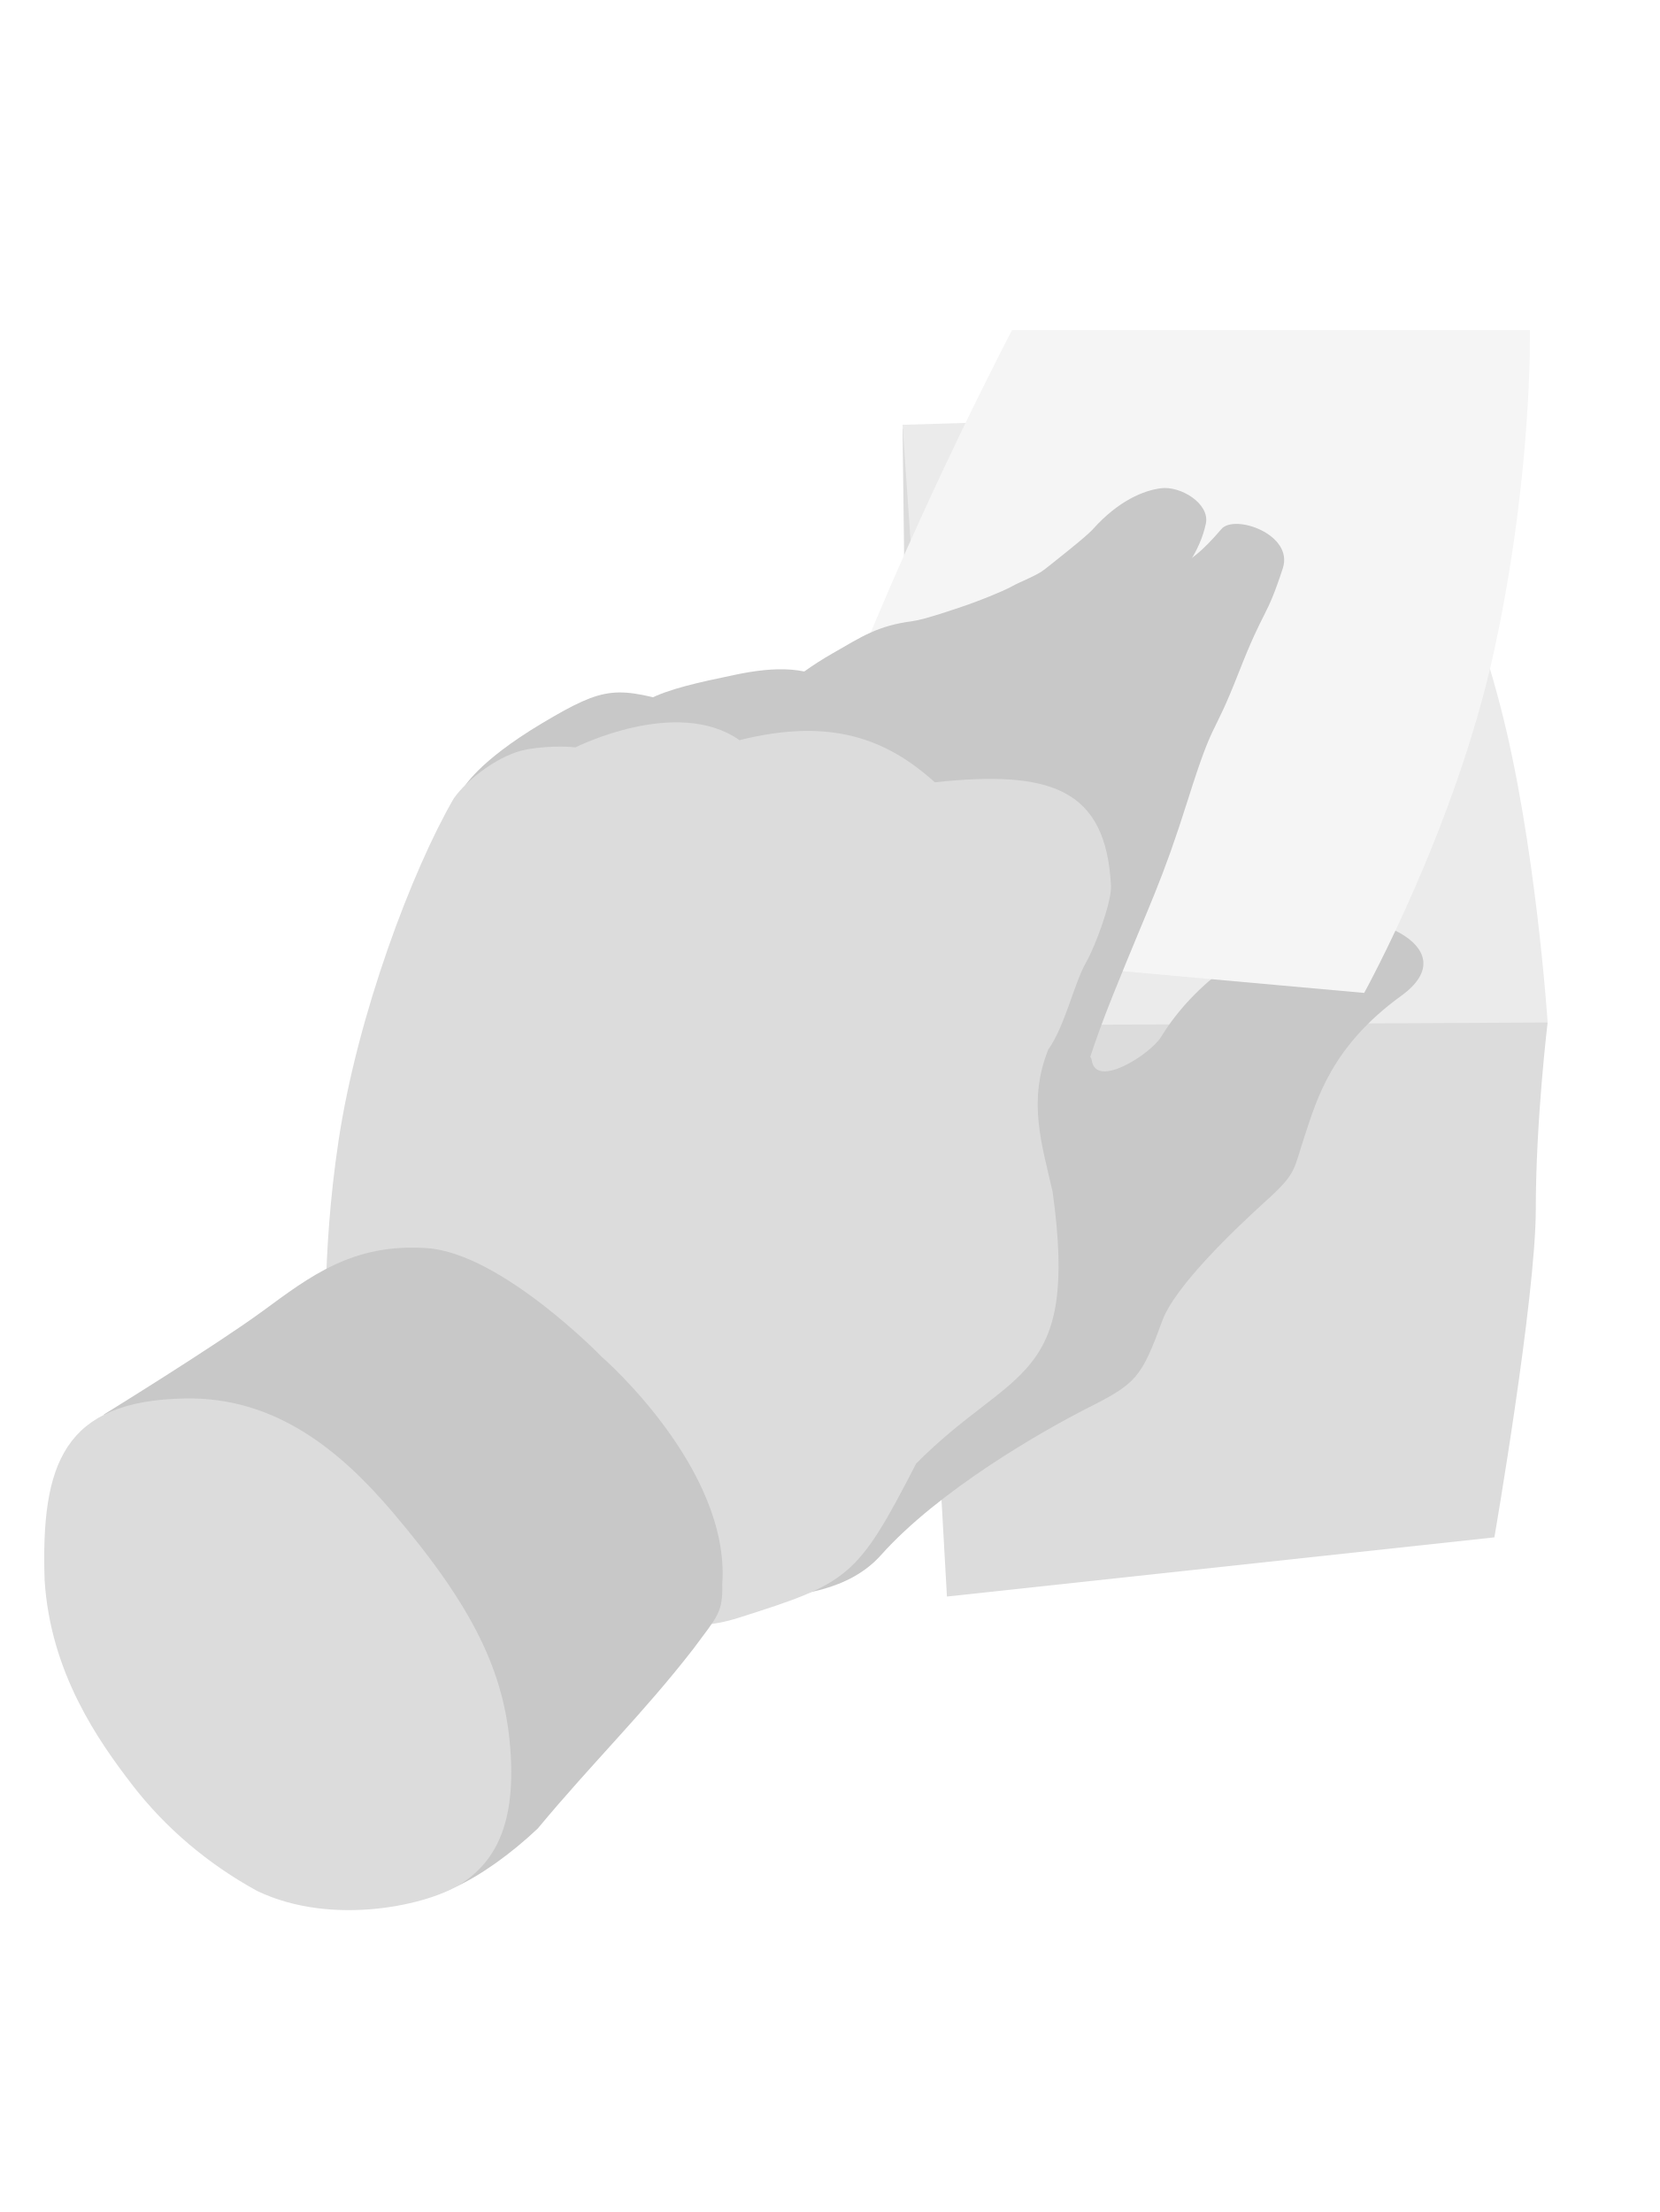
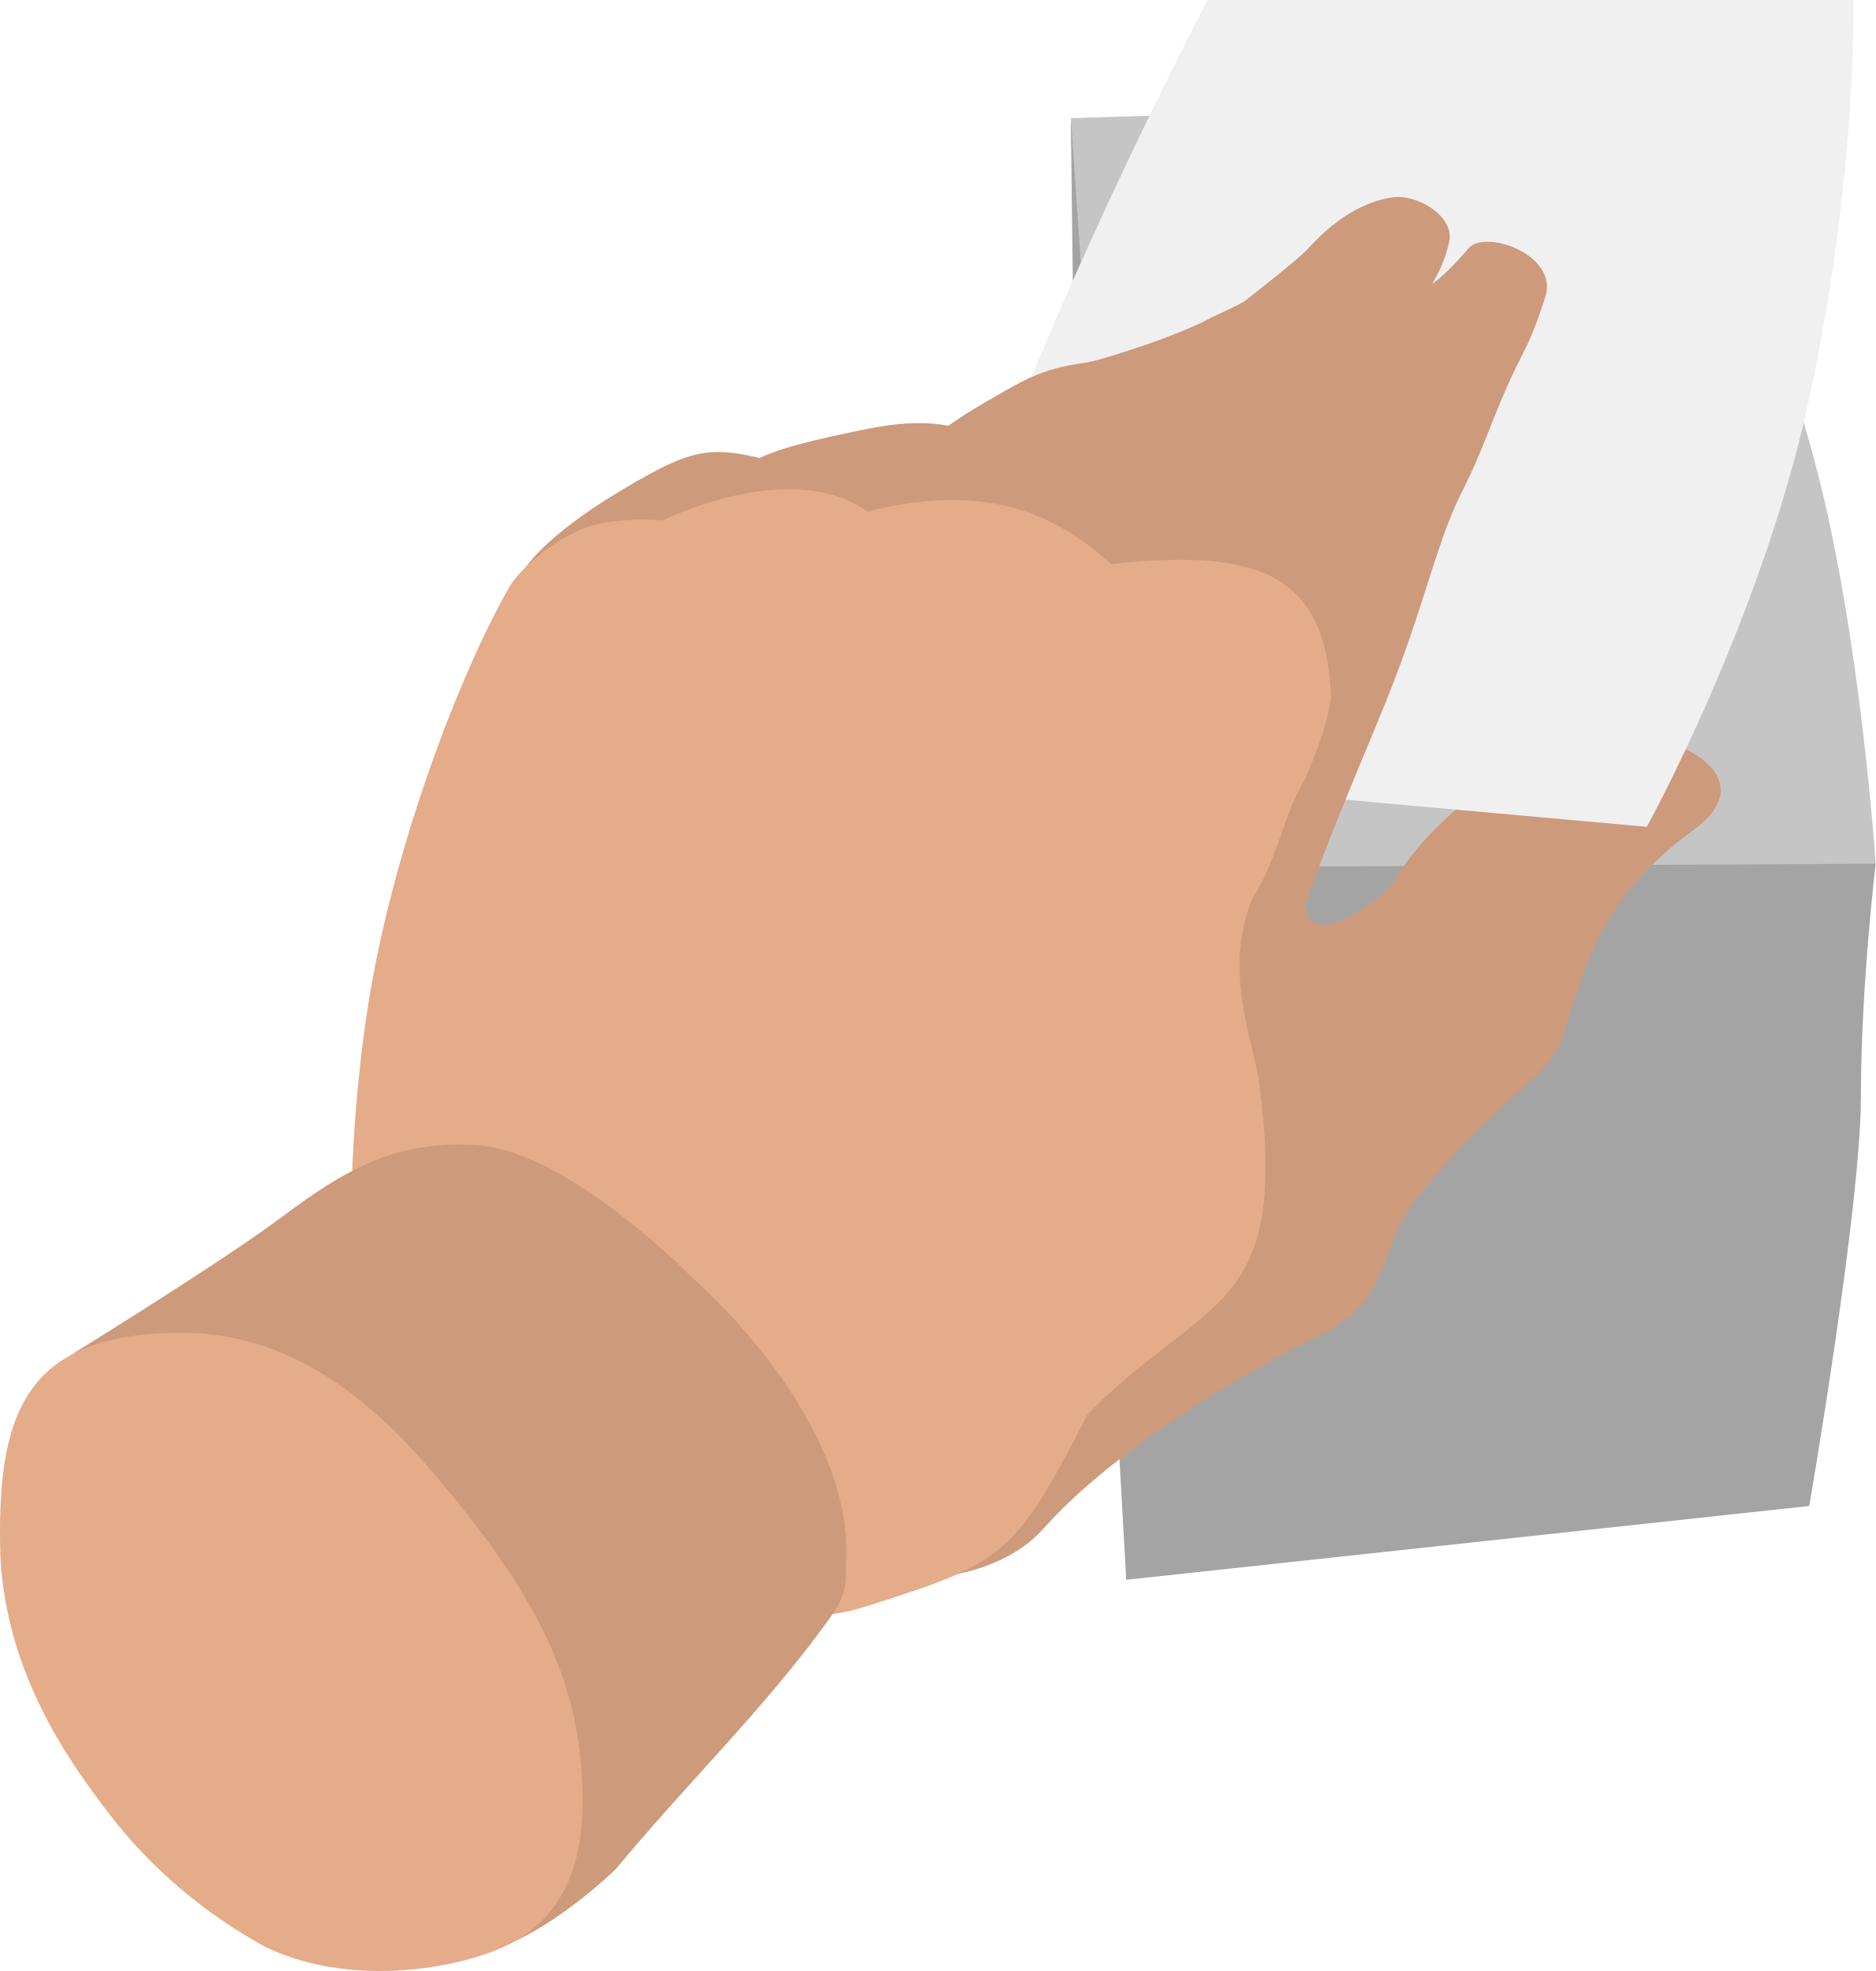
- <svg xmlns="http://www.w3.org/2000/svg" id="svg4211" version="1.1" width="3060" height="4080" viewBox="0 0 3060 4080" enable-background="new">
+ <svg xmlns="http://www.w3.org/2000/svg" id="svg4211" version="1.1" width="2772.822" height="2914.334" viewBox="0 0 2772.822 2914.334" style="enable-background:new">
  <defs id="defs4215" />
-   <g id="layer6" style="opacity:1">
+   <g id="layer6" style="opacity:1" transform="translate(-81.58156,-608.8705)">
    <g id="layer13">
-       <path style="fill:#dcdcdc;fill-opacity:1;fill-rule:evenodd;stroke:none;stroke-width:1px;stroke-linecap:butt;stroke-linejoin:miter;stroke-opacity:1" d="m 1746.48,2944.788 1009.684,-109.155 c 0,0 76.409,-442.078 76.409,-605.81 0,-163.733 21.822,-344.048 21.822,-344.048 l -807.738,-338.171 -382.043,-758.627 10.915,889.613 z" id="path4871" />
+       <path style="fill:#a4a4a4;fill-opacity:1;fill-rule:evenodd;stroke:none;stroke-width:1px;stroke-linecap:butt;stroke-linejoin:miter;stroke-opacity:1" d="m 1746.48,2944.788 1009.684,-109.155 c 0,0 76.409,-442.078 76.409,-605.81 0,-163.733 21.822,-344.048 21.822,-344.048 l -807.738,-338.171 -382.043,-758.627 10.915,889.613 z" id="path4871" />
    </g>
    <g id="layer12">
-       <path style="fill:#ebebeb;fill-rule:evenodd;stroke:none;stroke-width:1px;stroke-linecap:butt;stroke-linejoin:miter;stroke-opacity:1;fill-opacity:1" d="m 1741.023,1891.442 1113.381,-5.458 c 0,0 -21.831,-332.923 -87.324,-583.979 -65.493,-251.056 -191.021,-545.775 -191.021,-545.775 l -911.444,27.289 z" id="path4868" />
+       <path style="fill:#c5c5c5;fill-opacity:1;fill-rule:evenodd;stroke:none;stroke-width:1px;stroke-linecap:butt;stroke-linejoin:miter;stroke-opacity:1" d="m 1741.023,1891.442 1113.381,-5.458 c 0,0 -21.831,-332.923 -87.324,-583.979 -65.493,-251.056 -191.021,-545.775 -191.021,-545.775 l -911.444,27.289 z" id="path4868" />
    </g>
    <g id="layer10" style="display:inline">
-       <path style="display:inline;opacity:1;fill:#c8c8c8;fill-opacity:1;fill-rule:evenodd;stroke:none;stroke-width:1px;stroke-linecap:butt;stroke-linejoin:miter;stroke-opacity:1" d="m 1240.087,2926.097 c 0,0 270.303,70.576 384.668,-57.661 106.628,-119.562 296.654,-228.635 383.367,-272.476 86.713,-43.841 97.107,-54.454 135.37,-159.462 23.439,-64.325 134.377,-169.796 191.683,-221.644 57.306,-51.849 49.862,-55.982 71.693,-121.475 21.831,-65.493 49.12,-163.732 177.377,-256.514 128.257,-92.782 -76.409,-171.919 -174.648,-133.715 -98.24,38.204 -204.244,105.463 -268.229,209.461 -19.504,31.701 -119.78,96.26 -127.709,43.468 -10.438,-69.501 -302.654,317.406 -302.654,317.406 z" id="path4856" />
+       <path style="display:inline;opacity:1;fill:#ce9a7c;fill-opacity:1;fill-rule:evenodd;stroke:none;stroke-width:1px;stroke-linecap:butt;stroke-linejoin:miter;stroke-opacity:1" d="m 1240.087,2926.097 c 0,0 270.303,70.576 384.668,-57.661 106.628,-119.562 296.654,-228.635 383.367,-272.476 86.713,-43.841 97.107,-54.454 135.37,-159.462 23.439,-64.325 134.377,-169.796 191.683,-221.644 57.306,-51.849 49.862,-55.982 71.693,-121.475 21.831,-65.493 49.12,-163.732 177.377,-256.514 128.257,-92.782 -76.409,-171.919 -174.648,-133.715 -98.24,38.204 -204.244,105.463 -268.229,209.461 -19.504,31.701 -119.78,96.26 -127.709,43.468 -10.438,-69.501 -302.654,317.406 -302.654,317.406 z" id="path4856" />
    </g>
-     <g id="layer11" style="">
-       <path style="fill:#f5f5f5;fill-rule:evenodd;stroke:none;stroke-width:1px;stroke-linecap:butt;stroke-linejoin:miter;stroke-opacity:1;fill-opacity:1" d="m 1484.508,1738.625 1031.515,92.782 c 0,0 169.19,-305.634 240.141,-633.099 70.951,-327.465 65.493,-589.437 65.493,-589.437 l -955.106,0 c 0,0 -163.732,311.092 -300.176,654.93 -136.444,343.838 -81.866,474.824 -81.866,474.824 z" id="path4865" />
+     <g id="layer11">
+       <path style="fill:#f0f0f0;fill-opacity:1;fill-rule:evenodd;stroke:none;stroke-width:1px;stroke-linecap:butt;stroke-linejoin:miter;stroke-opacity:1" d="m 1484.508,1738.625 1031.515,92.782 c 0,0 169.19,-305.634 240.141,-633.099 70.951,-327.465 65.493,-589.437 65.493,-589.437 l -955.106,0 c 0,0 -163.732,311.092 -300.176,654.93 -136.444,343.838 -81.866,474.824 -81.866,474.824 z" id="path4865" />
    </g>
    <g id="layer9" style="display:inline">
-       <path style="fill:#c8c8c8;fill-opacity:1;fill-rule:evenodd;stroke:none;stroke-width:1px;stroke-linecap:butt;stroke-linejoin:miter;stroke-opacity:1" d="m 2052.114,1836.864 c 71.647,-178.335 90.053,-207.394 139.173,-362.94 49.12,-155.546 43.662,-106.426 92.782,-231.954 49.12,-125.528 50.28,-96.884 81.866,-193.75 20.466,-62.764 -89.086,-100.636 -113.192,-72.412 -76.328,89.367 -81.439,51.004 -118.763,99.701 -61.834,80.675 -79.635,64.129 -134.982,133.521 -60.835,76.271 -133.304,87.05 -215.17,152.543 -81.866,65.493 -105.57,145.099 -105.57,145.099 0,0 138.81,956.621 224.125,755.641 85.315,-200.981 78.084,-247.112 149.731,-425.447 z" id="path4843" />
-       <path style="fill:#c8c8c8;fill-opacity:1;fill-rule:evenodd;stroke:none;stroke-width:1px;stroke-linecap:butt;stroke-linejoin:miter;stroke-opacity:1" d="m 1325.639,1409.425 c 0,0 57.565,-117.246 210.327,-204.538 54.029,-30.874 81.88,-50.624 147.587,-59.293 21.799,-2.876 77.561,-22.101 97.598,-28.912 20.037,-6.811 66.894,-25.023 84.72,-34.917 17.826,-9.894 46.207,-19.849 61.374,-31.975 15.167,-12.126 75.906,-59.654 87.966,-73.162 48.24,-54.029 94.899,-71.981 125.796,-76.054 36.629,-4.828 90.748,28.573 83.03,65.235 -21.831,103.697 -132.618,171.735 -132.618,171.735 l -416.521,399.235 z" id="path4845" />
-       <path style="fill:#c8c8c8;fill-opacity:1;fill-rule:evenodd;stroke:none;stroke-width:1px;stroke-linecap:butt;stroke-linejoin:miter;stroke-opacity:1" d="m 986.552,1427.065 c 0,0 141.408,-100.869 209.301,-136.775 36.191,-19.14 90,-31.095 160.164,-45.72 73.166,-15.251 138.406,-17.158 190.992,22.096 84.675,63.209 -235.204,262.564 -235.204,262.564 z" id="path4847" />
-       <path style="fill:#c8c8c8;fill-opacity:1;fill-rule:evenodd;stroke:none;stroke-width:1px;stroke-linecap:butt;stroke-linejoin:miter;stroke-opacity:1" d="m 854.816,1453.806 c 0,0 25.085,-48.24 144.72,-119.636 119.636,-71.395 137.002,-67.536 262.426,-32.803 125.424,34.733 -260.497,235.412 -260.497,235.412 z" id="path4849" />
+       <path style="fill:#ce9a7c;fill-opacity:1;fill-rule:evenodd;stroke:none;stroke-width:1px;stroke-linecap:butt;stroke-linejoin:miter;stroke-opacity:1" d="m 2052.114,1836.864 c 71.647,-178.335 90.053,-207.394 139.173,-362.94 49.12,-155.546 43.662,-106.426 92.782,-231.954 49.12,-125.528 50.28,-96.884 81.866,-193.75 20.466,-62.764 -89.086,-100.636 -113.192,-72.412 -76.328,89.367 -81.439,51.004 -118.763,99.701 -61.834,80.675 -79.635,64.129 -134.982,133.521 -60.835,76.271 -133.304,87.05 -215.17,152.543 -81.866,65.493 -105.57,145.099 -105.57,145.099 0,0 138.81,956.621 224.125,755.641 85.315,-200.981 78.084,-247.112 149.731,-425.447 z" id="path4843" />
+       <path style="fill:#ce9a7c;fill-opacity:1;fill-rule:evenodd;stroke:none;stroke-width:1px;stroke-linecap:butt;stroke-linejoin:miter;stroke-opacity:1" d="m 1325.639,1409.425 c 0,0 57.565,-117.246 210.327,-204.538 54.029,-30.874 81.88,-50.624 147.587,-59.293 21.799,-2.876 77.561,-22.101 97.598,-28.912 20.037,-6.811 66.894,-25.023 84.72,-34.917 17.826,-9.894 46.207,-19.849 61.374,-31.975 15.167,-12.126 75.906,-59.654 87.966,-73.162 48.24,-54.029 94.899,-71.981 125.796,-76.054 36.629,-4.828 90.748,28.573 83.03,65.235 -21.831,103.697 -132.618,171.735 -132.618,171.735 l -416.521,399.235 z" id="path4845" />
+       <path style="fill:#ce9a7c;fill-opacity:1;fill-rule:evenodd;stroke:none;stroke-width:1px;stroke-linecap:butt;stroke-linejoin:miter;stroke-opacity:1" d="m 986.552,1427.065 c 0,0 141.408,-100.869 209.301,-136.775 36.191,-19.14 90,-31.095 160.164,-45.72 73.166,-15.251 138.406,-17.158 190.992,22.096 84.675,63.209 -235.204,262.564 -235.204,262.564 z" id="path4847" />
+       <path style="fill:#ce9a7c;fill-opacity:1;fill-rule:evenodd;stroke:none;stroke-width:1px;stroke-linecap:butt;stroke-linejoin:miter;stroke-opacity:1" d="m 854.816,1453.806 c 0,0 25.085,-48.24 144.72,-119.636 119.636,-71.395 137.002,-67.536 262.426,-32.803 125.424,34.733 -260.497,235.412 -260.497,235.412 z" id="path4849" />
    </g>
    <g id="layer8" style="display:inline">
-       <path style="fill:#dcdcdc;fill-opacity:1;fill-rule:evenodd;stroke:none;stroke-width:1px;stroke-linecap:butt;stroke-linejoin:miter;stroke-opacity:1" d="m 602.151,2492.038 c 0,0 -10.457,-170.789 22.206,-387.743 34.995,-232.436 135.617,-498.93 212.35,-631.25 24.904,-36.201 86.116,-82.271 135.06,-90.771 50.915,-8.842 89.517,-3.723 89.517,-3.723 0,0 186.841,-94.414 302.617,-13.37 167.625,-41.756 270.613,-3.117 360.231,77.733 214.218,-22.811 315.982,11.643 324.933,191.395 1.438,28.875 -29.175,111.544 -45.319,139.589 -23.073,40.078 -38.992,117.77 -70.508,162.229 -37.988,96.046 -11.732,173.847 8.221,262.484 49.172,355.428 -73.497,320.792 -251.819,500.988 -109.164,212.361 -124.639,219.875 -327.338,284.385 -370.038,117.766 -760.151,-491.946 -760.151,-491.946 z" id="path4840" />
+       <path style="fill:#e5ac8a;fill-opacity:1;fill-rule:evenodd;stroke:none;stroke-width:1px;stroke-linecap:butt;stroke-linejoin:miter;stroke-opacity:1" d="m 602.151,2492.038 c 0,0 -10.457,-170.789 22.206,-387.743 34.995,-232.436 135.617,-498.93 212.35,-631.25 24.904,-36.201 86.116,-82.271 135.06,-90.771 50.915,-8.842 89.517,-3.723 89.517,-3.723 0,0 186.841,-94.414 302.617,-13.37 167.625,-41.756 270.613,-3.117 360.231,77.733 214.218,-22.811 315.982,11.643 324.933,191.395 1.438,28.875 -29.175,111.544 -45.319,139.589 -23.073,40.078 -38.992,117.77 -70.508,162.229 -37.988,96.046 -11.732,173.847 8.221,262.484 49.172,355.428 -73.497,320.792 -251.819,500.988 -109.164,212.361 -124.639,219.875 -327.338,284.385 -370.038,117.766 -760.151,-491.946 -760.151,-491.946 z" id="path4840" />
    </g>
    <g id="layer3" style="display:inline;opacity:1">
-       <path style="fill:#c8c8c8;fill-opacity:1;fill-rule:evenodd;stroke:none;stroke-width:0;stroke-linecap:butt;stroke-linejoin:round;stroke-miterlimit:4;stroke-dasharray:none;stroke-opacity:1" d="m 191.594,2609.006 c 0,0 206.468,-127.354 293.3,-191.031 86.832,-63.677 165.946,-125.424 302.948,-115.776 137.002,9.648 322.244,200.679 322.244,200.679 0,0 236.92,205.506 222.042,418.765 1.229,52.87 -8.722,59.268 -53.138,119.353 -92.793,119.778 -186.573,210.472 -287.06,331.524 -48.955,46.519 -106.877,87.725 -152.223,107.986 -90.692,40.522 -648.114,-871.5 -648.114,-871.5 z" id="path4805" />
+       <path style="fill:#ce9a7c;fill-opacity:1;fill-rule:evenodd;stroke:none;stroke-width:0;stroke-linecap:butt;stroke-linejoin:round;stroke-miterlimit:4;stroke-dasharray:none;stroke-opacity:1" d="m 191.594,2609.006 c 0,0 206.468,-127.354 293.3,-191.031 86.832,-63.677 165.946,-125.424 302.948,-115.776 137.002,9.648 322.244,200.679 322.244,200.679 0,0 236.92,205.506 222.042,418.765 1.229,52.87 -8.722,59.268 -53.138,119.353 -92.793,119.778 -186.573,210.472 -287.06,331.524 -48.955,46.519 -106.877,87.725 -152.223,107.986 -90.692,40.522 -648.114,-871.5 -648.114,-871.5 z" id="path4805" />
    </g>
    <g id="layer5" style="display:inline">
-       <path style="fill:#dcdcdc;fill-opacity:1;fill-rule:evenodd;stroke:none;stroke-width:8;stroke-linecap:butt;stroke-linejoin:round;stroke-miterlimit:4;stroke-dasharray:none;stroke-opacity:1" d="m 474.257,3487.806 c 139.234,66.938 319.472,25.69 379.508,-15.243 60.035,-40.933 98.24,-109.155 87.324,-248.328 -10.915,-139.173 -66.274,-258.251 -218.31,-436.62 -95.403,-111.927 -214.801,-211.254 -381.461,-208.194 -224.467,4.122 -266.014,120.731 -259.026,335.32 10.849,170.917 99.068,295.955 161.148,376.803 62.081,80.848 141.685,147.524 230.816,196.261 z" id="path4788" />
+       <path style="fill:#e5ac8a;fill-opacity:1;fill-rule:evenodd;stroke:none;stroke-width:8;stroke-linecap:butt;stroke-linejoin:round;stroke-miterlimit:4;stroke-dasharray:none;stroke-opacity:1" d="m 474.257,3487.806 c 139.234,66.938 319.472,25.69 379.508,-15.243 60.035,-40.933 98.24,-109.155 87.324,-248.328 -10.915,-139.173 -66.274,-258.251 -218.31,-436.62 -95.403,-111.927 -214.801,-211.254 -381.461,-208.194 -224.467,4.122 -266.014,120.731 -259.026,335.32 10.849,170.917 99.068,295.955 161.148,376.803 62.081,80.848 141.685,147.524 230.816,196.261 z" id="path4788" />
    </g>
  </g>
</svg>
